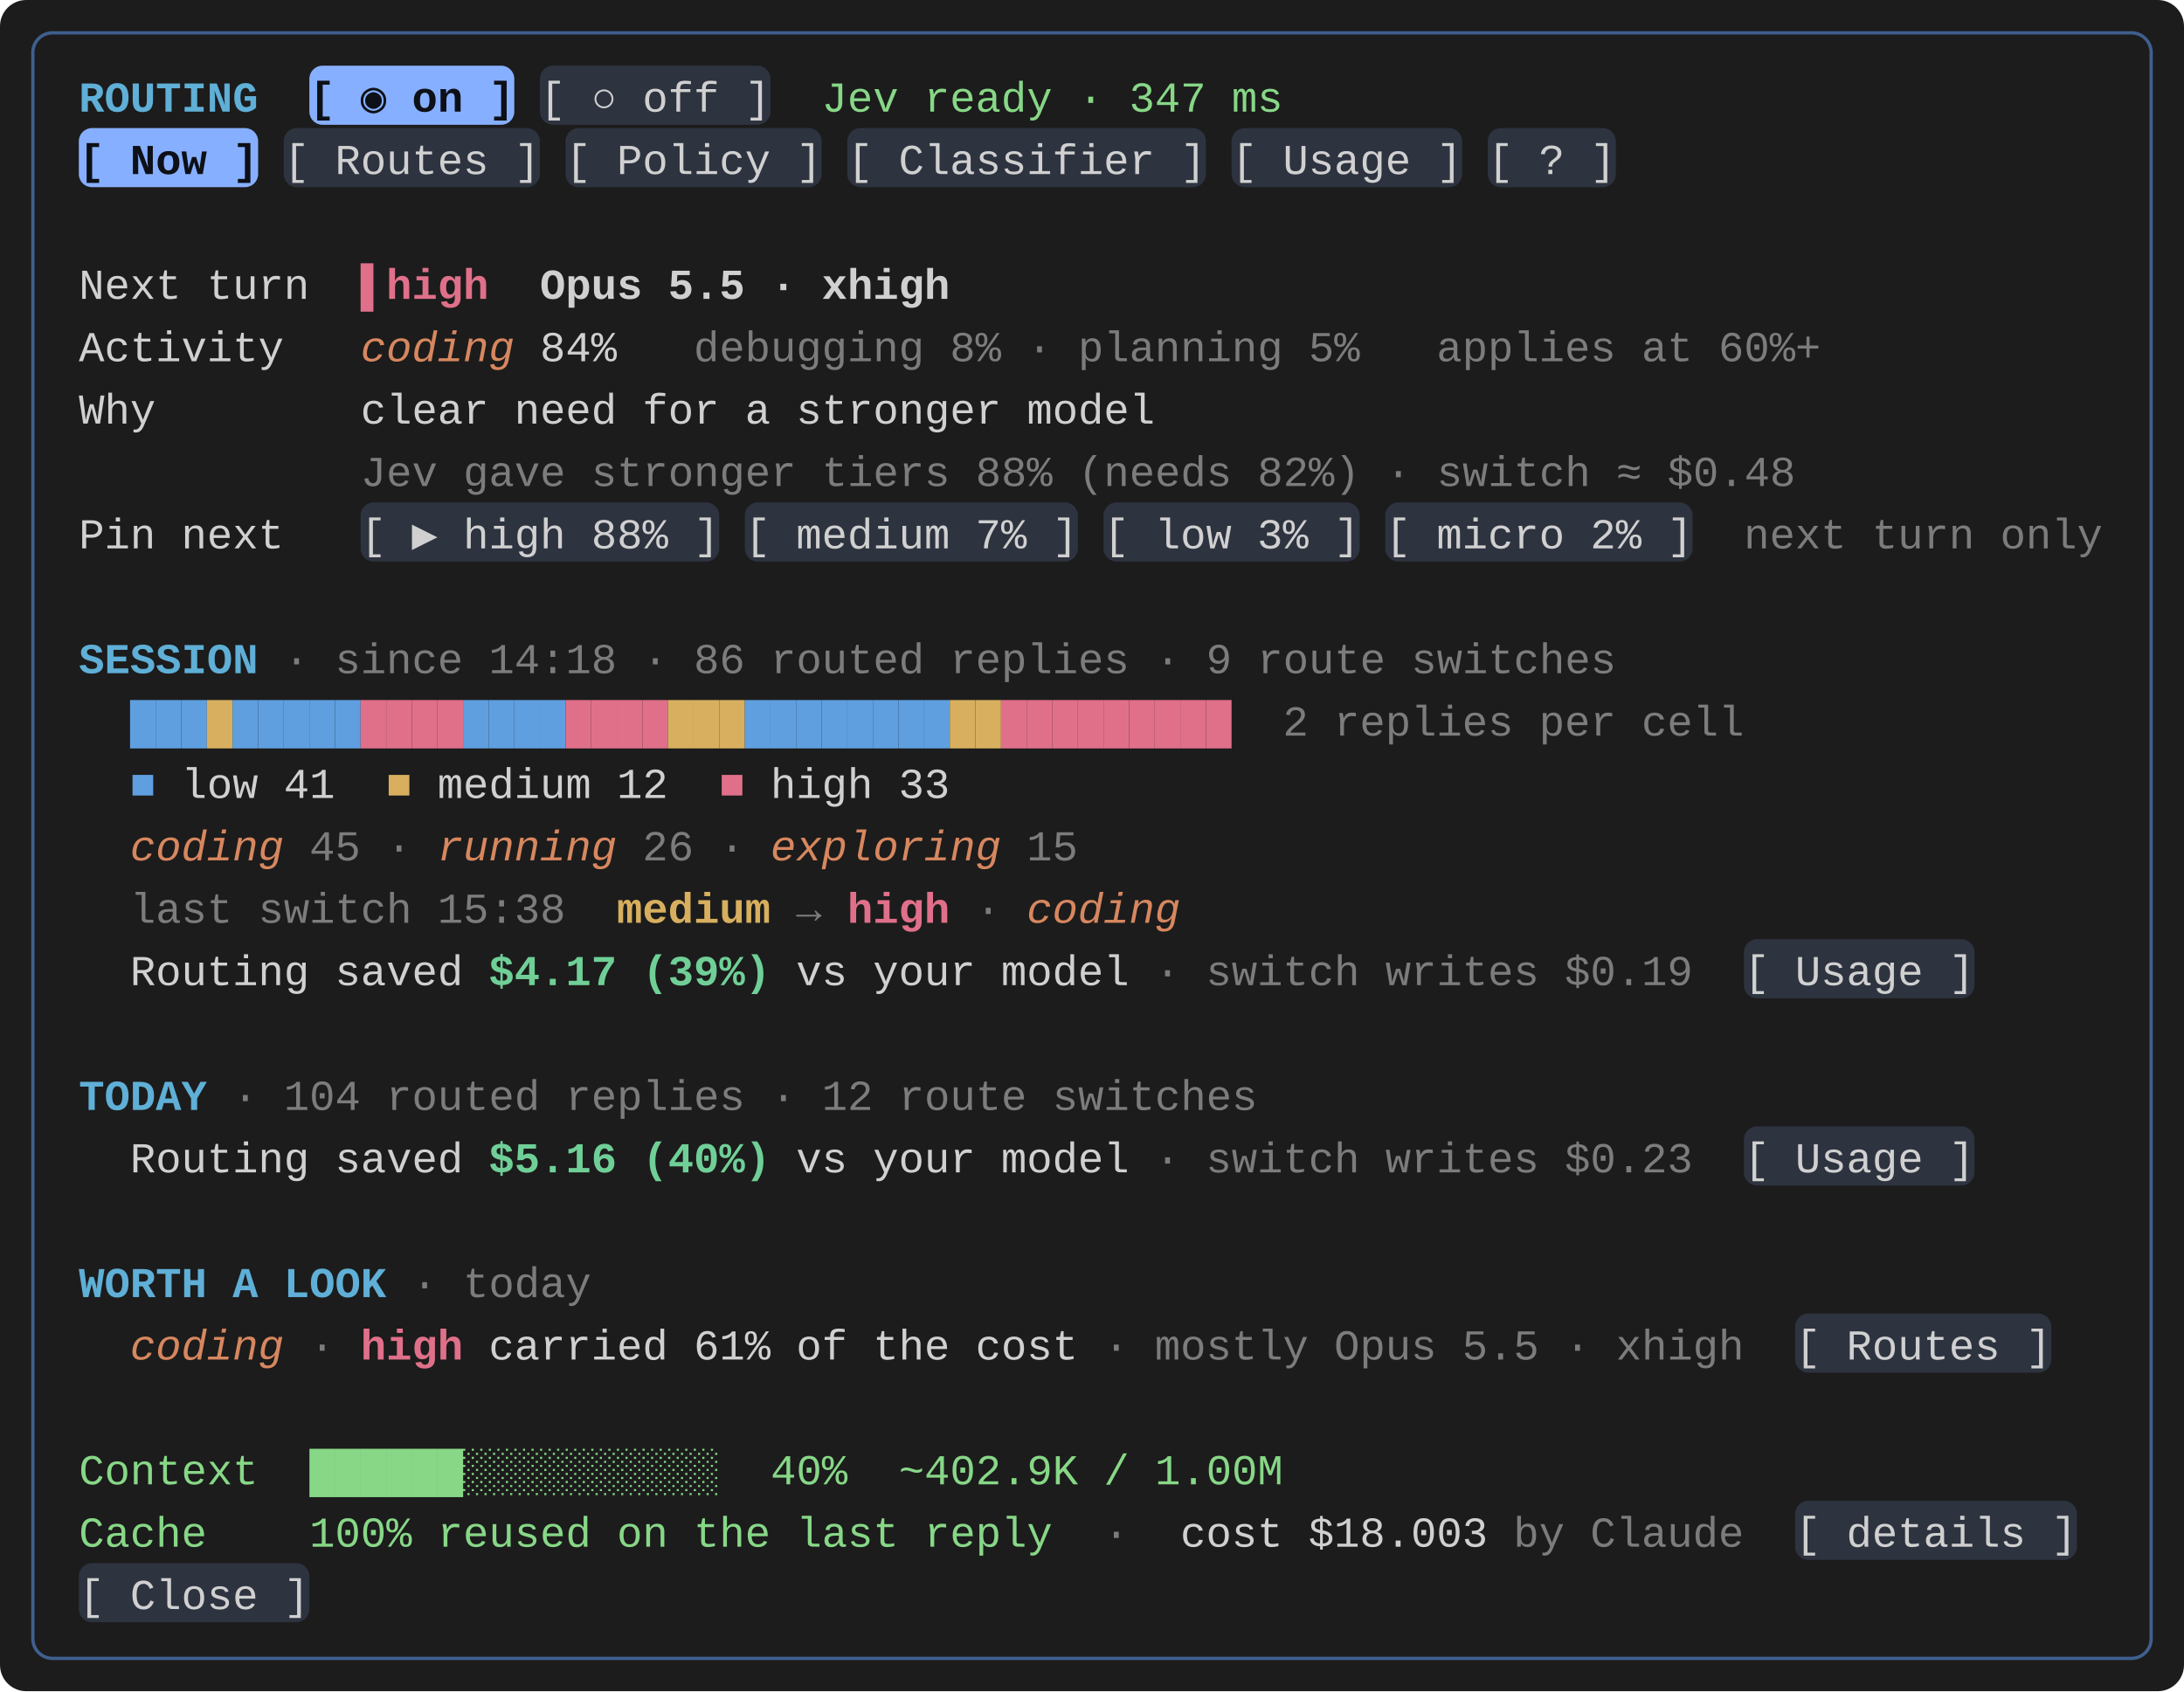
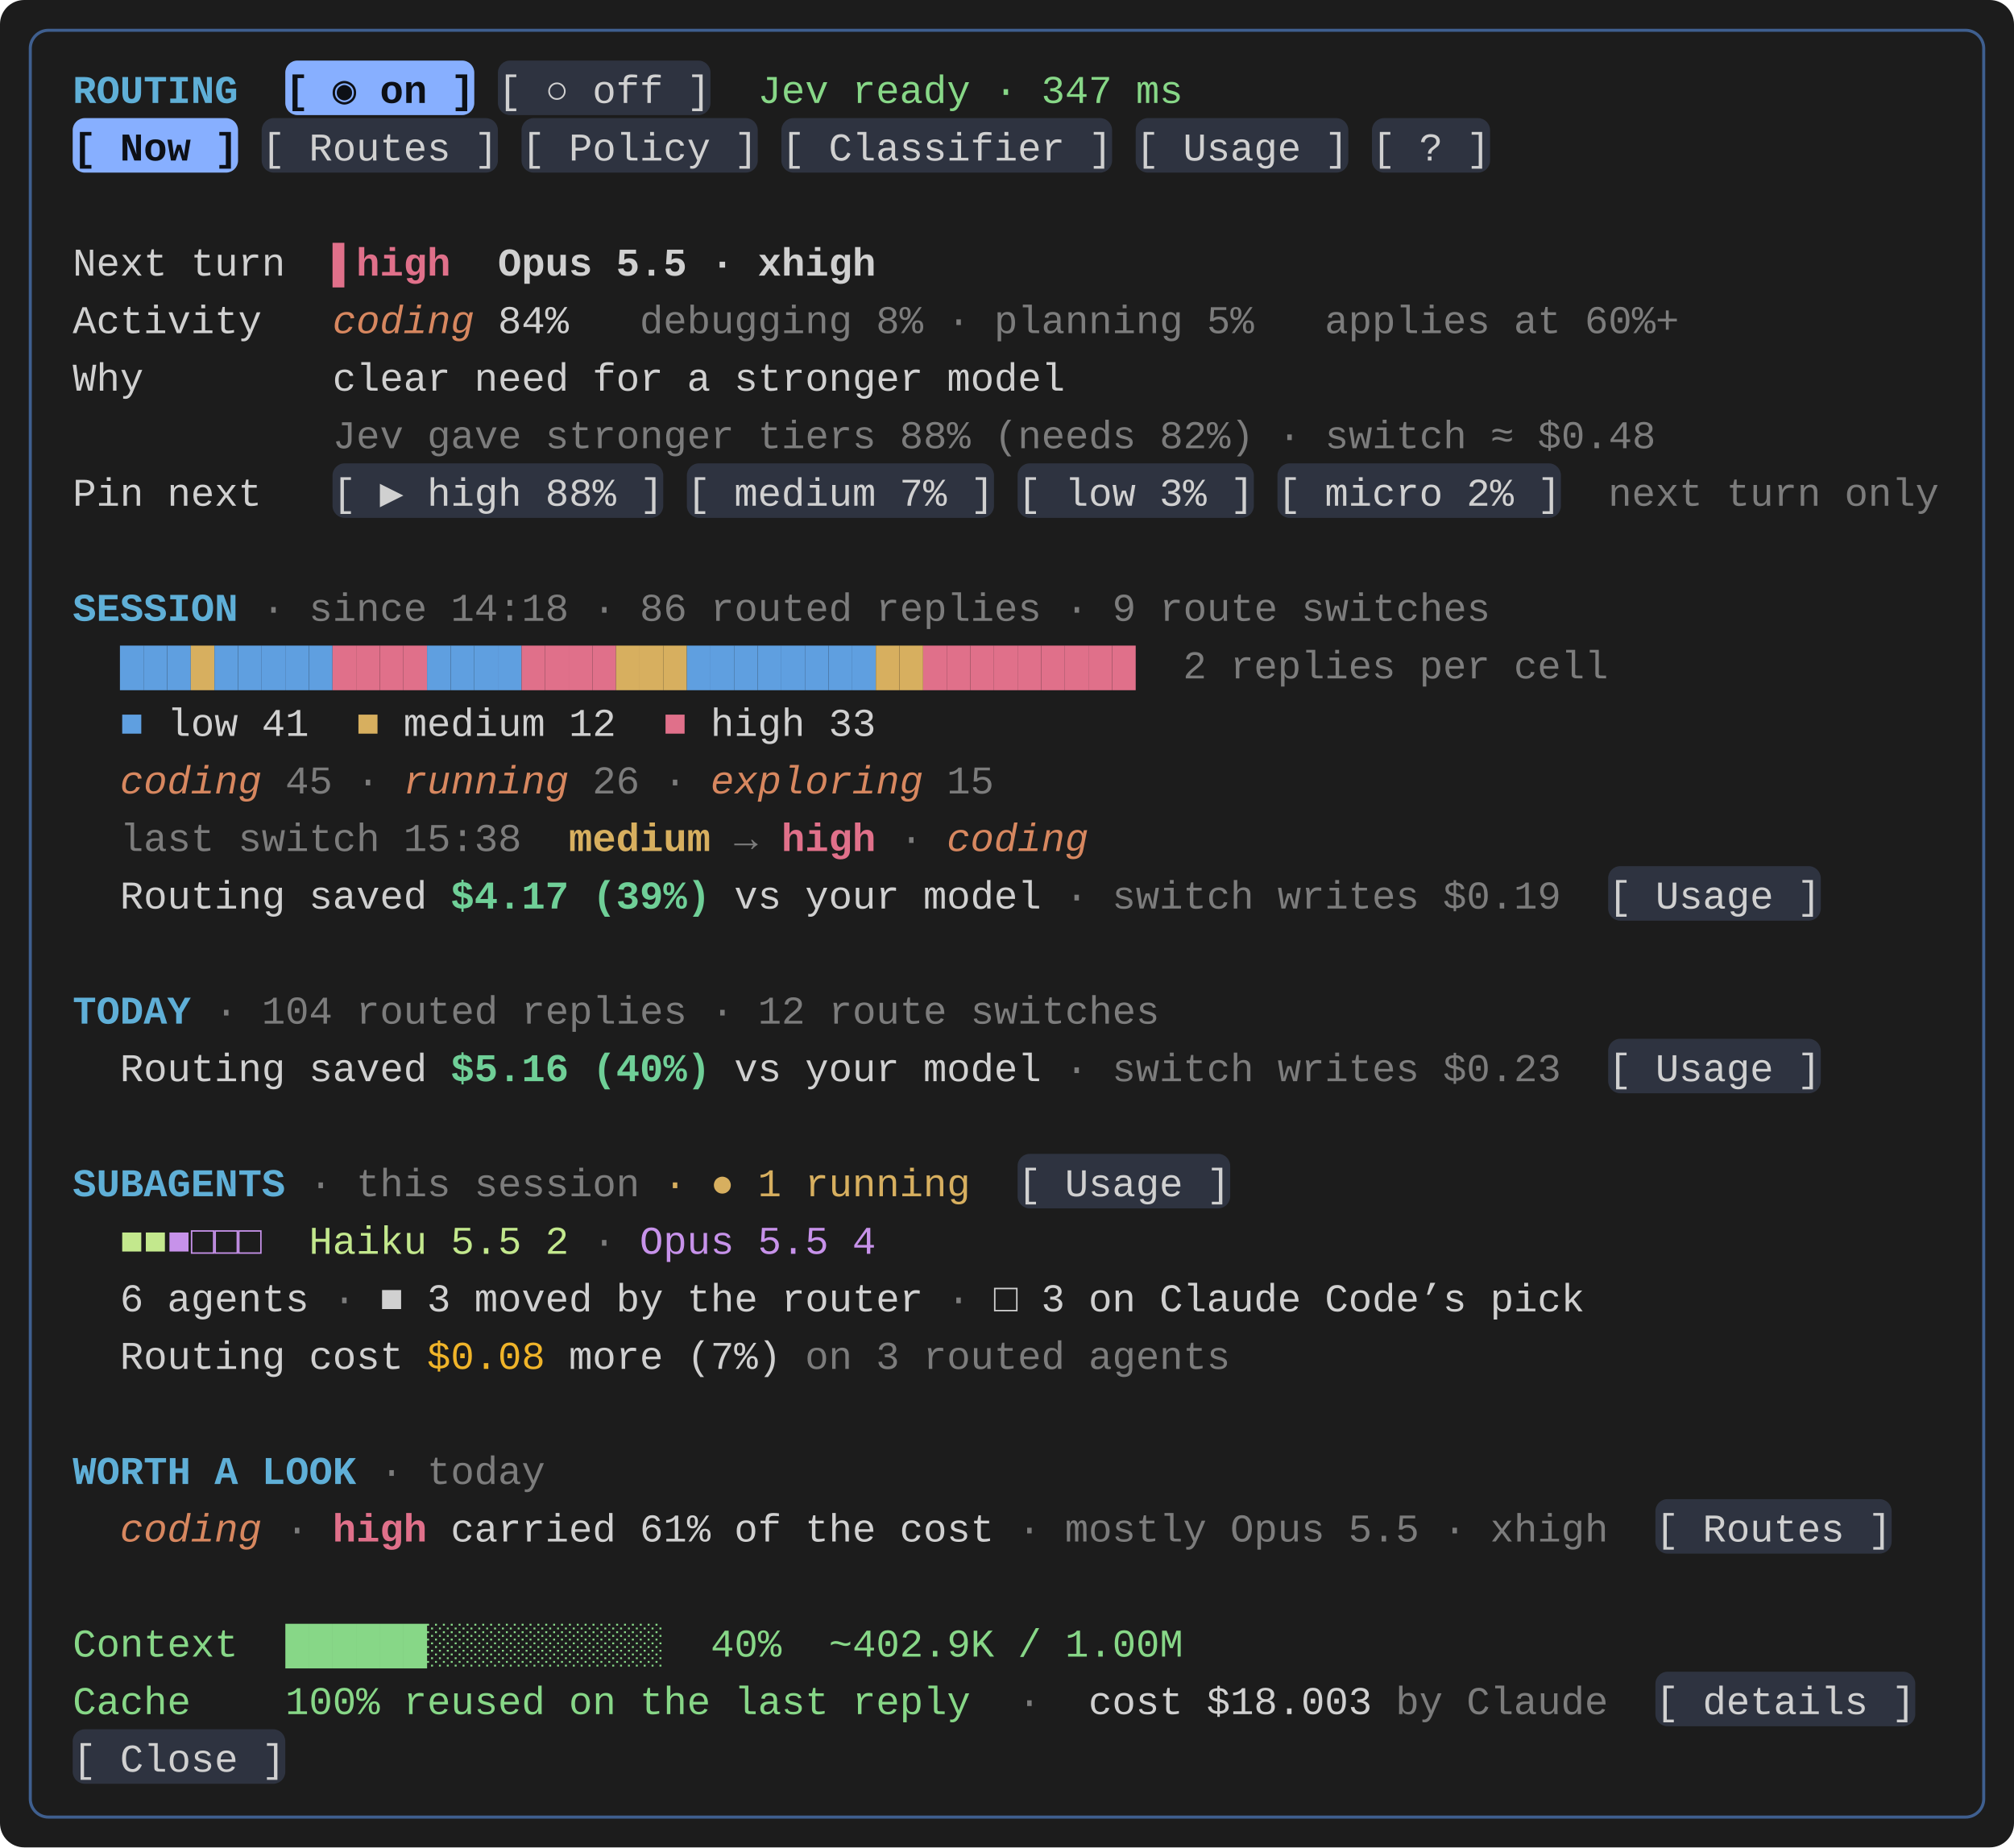
- <svg xmlns="http://www.w3.org/2000/svg" viewBox="0 0 665 515" role="img" aria-labelledby="title desc">
+ <svg xmlns="http://www.w3.org/2000/svg" viewBox="0 0 665 610" role="img" aria-labelledby="title desc">
  <style>
    text { font-family: ui-monospace, SFMono-Regular, Menlo, Consolas, 'Liberation Mono', monospace; font-size: 13px; }
    .cap { font-family: system-ui, -apple-system, 'Segoe UI', sans-serif; font-size: 12px; fill: #9a988f; }
  </style>
-   <rect width="665" height="515" rx="8" fill="#1c1c1c" />
-   <rect x="10" y="10" width="645" height="495" rx="6" fill="none" stroke="#3f5f8f" />
+   <rect width="665" height="610" rx="8" fill="#1c1c1c" />
+   <rect x="10" y="10" width="645" height="590" rx="6" fill="none" stroke="#3f5f8f" />
  <text x="24.0" y="34" fill="#5fafd7" font-weight="700" xml:space="preserve">ROUTING</text>
  <rect x="94.2" y="20" width="62.4" height="18" rx="4" fill="#87afff" />
  <text x="94.2" y="34" fill="#0d1016" font-weight="700" xml:space="preserve">[ ◉ on ]</text>
  <rect x="164.4" y="20" width="70.2" height="18" rx="4" fill="#2e3340" />
  <text x="164.4" y="34" fill="#d0d0d0" xml:space="preserve">[ ○ off ]</text>
  <text x="250.2" y="34" fill="#87d787" xml:space="preserve">Jev ready · 347 ms</text>
  <rect x="24.0" y="39" width="54.6" height="18" rx="4" fill="#87afff" />
  <text x="24.0" y="53" fill="#0d1016" font-weight="700" xml:space="preserve">[ Now ]</text>
  <rect x="86.4" y="39" width="78.0" height="18" rx="4" fill="#2e3340" />
  <text x="86.4" y="53" fill="#d0d0d0" xml:space="preserve">[ Routes ]</text>
  <rect x="172.2" y="39" width="78.0" height="18" rx="4" fill="#2e3340" />
  <text x="172.2" y="53" fill="#d0d0d0" xml:space="preserve">[ Policy ]</text>
  <rect x="258.0" y="39" width="109.2" height="18" rx="4" fill="#2e3340" />
  <text x="258.0" y="53" fill="#d0d0d0" xml:space="preserve">[ Classifier ]</text>
  <rect x="375.0" y="39" width="70.2" height="18" rx="4" fill="#2e3340" />
  <text x="375.0" y="53" fill="#d0d0d0" xml:space="preserve">[ Usage ]</text>
  <rect x="453.0" y="39" width="39.0" height="18" rx="4" fill="#2e3340" />
  <text x="453.0" y="53" fill="#d0d0d0" xml:space="preserve">[ ? ]</text>
  <text x="24.0" y="91" fill="#d0d0d0" xml:space="preserve">Next turn  </text>
  <text x="109.8" y="91" fill="#e0708a" font-weight="700" xml:space="preserve">▌high  </text>
  <text x="164.4" y="91" fill="#d0d0d0" font-weight="700" xml:space="preserve">Opus 5.5 · xhigh</text>
  <text x="24.0" y="110" fill="#d0d0d0" xml:space="preserve">Activity   </text>
  <text x="109.8" y="110" fill="#d7875f" font-style="italic" xml:space="preserve">coding</text>
  <text x="156.6" y="110" fill="#d0d0d0" xml:space="preserve"> 84%</text>
  <text x="187.8" y="110" fill="#7c7c7c" xml:space="preserve">   debugging 8% · planning 5%</text>
  <text x="414.0" y="110" fill="#7c7c7c" xml:space="preserve">   applies at 60%+</text>
  <text x="24.0" y="129" fill="#d0d0d0" xml:space="preserve">Why        </text>
  <text x="109.8" y="129" fill="#d0d0d0" xml:space="preserve">clear need for a stronger model</text>
  <text x="24.0" y="148" fill="#7c7c7c" xml:space="preserve">           Jev gave stronger tiers 88% (needs 82%) · switch ≈ $0.48</text>
  <text x="24.0" y="167" fill="#d0d0d0" xml:space="preserve">Pin next   </text>
  <rect x="109.8" y="153" width="109.2" height="18" rx="4" fill="#2e3340" />
  <text x="109.8" y="167" fill="#d0d0d0" xml:space="preserve">[ ▶ high 88% ]</text>
  <rect x="226.8" y="153" width="101.4" height="18" rx="4" fill="#2e3340" />
  <text x="226.8" y="167" fill="#d0d0d0" xml:space="preserve">[ medium 7% ]</text>
  <rect x="336.0" y="153" width="78.0" height="18" rx="4" fill="#2e3340" />
  <text x="336.0" y="167" fill="#d0d0d0" xml:space="preserve">[ low 3% ]</text>
  <rect x="421.8" y="153" width="93.6" height="18" rx="4" fill="#2e3340" />
  <text x="421.8" y="167" fill="#d0d0d0" xml:space="preserve">[ micro 2% ]</text>
  <text x="523.2" y="167" fill="#7c7c7c" xml:space="preserve"> next turn only</text>
  <text x="24.0" y="205" fill="#5fafd7" font-weight="700" xml:space="preserve">SESSION</text>
  <text x="78.6" y="205" fill="#7c7c7c" xml:space="preserve"> · since 14:18 · 86 routed replies · 9 route switches</text>
  <text x="39.6" y="224" fill="#5f9fe0" font-weight="700" xml:space="preserve">█</text>
  <text x="47.4" y="224" fill="#5f9fe0" font-weight="700" xml:space="preserve">█</text>
  <text x="55.2" y="224" fill="#5f9fe0" font-weight="700" xml:space="preserve">█</text>
  <text x="63.0" y="224" fill="#d7af5f" font-weight="700" xml:space="preserve">█</text>
  <text x="70.8" y="224" fill="#5f9fe0" font-weight="700" xml:space="preserve">█</text>
  <text x="78.6" y="224" fill="#5f9fe0" font-weight="700" xml:space="preserve">█</text>
  <text x="86.4" y="224" fill="#5f9fe0" font-weight="700" xml:space="preserve">█</text>
  <text x="94.2" y="224" fill="#5f9fe0" font-weight="700" xml:space="preserve">█</text>
  <text x="102.0" y="224" fill="#5f9fe0" font-weight="700" xml:space="preserve">█</text>
  <text x="109.8" y="224" fill="#e0708a" font-weight="700" xml:space="preserve">█</text>
  <text x="117.6" y="224" fill="#e0708a" font-weight="700" xml:space="preserve">█</text>
  <text x="125.4" y="224" fill="#e0708a" font-weight="700" xml:space="preserve">█</text>
  <text x="133.2" y="224" fill="#e0708a" font-weight="700" xml:space="preserve">█</text>
  <text x="141.0" y="224" fill="#5f9fe0" font-weight="700" xml:space="preserve">█</text>
  <text x="148.8" y="224" fill="#5f9fe0" font-weight="700" xml:space="preserve">█</text>
  <text x="156.6" y="224" fill="#5f9fe0" font-weight="700" xml:space="preserve">█</text>
  <text x="164.4" y="224" fill="#5f9fe0" font-weight="700" xml:space="preserve">█</text>
  <text x="172.2" y="224" fill="#e0708a" font-weight="700" xml:space="preserve">█</text>
  <text x="180.0" y="224" fill="#e0708a" font-weight="700" xml:space="preserve">█</text>
  <text x="187.8" y="224" fill="#e0708a" font-weight="700" xml:space="preserve">█</text>
  <text x="195.6" y="224" fill="#e0708a" font-weight="700" xml:space="preserve">█</text>
  <text x="203.4" y="224" fill="#d7af5f" font-weight="700" xml:space="preserve">█</text>
  <text x="211.2" y="224" fill="#d7af5f" font-weight="700" xml:space="preserve">█</text>
  <text x="219.0" y="224" fill="#d7af5f" font-weight="700" xml:space="preserve">█</text>
  <text x="226.8" y="224" fill="#5f9fe0" font-weight="700" xml:space="preserve">█</text>
  <text x="234.6" y="224" fill="#5f9fe0" font-weight="700" xml:space="preserve">█</text>
  <text x="242.4" y="224" fill="#5f9fe0" font-weight="700" xml:space="preserve">█</text>
  <text x="250.2" y="224" fill="#5f9fe0" font-weight="700" xml:space="preserve">█</text>
  <text x="258.0" y="224" fill="#5f9fe0" font-weight="700" xml:space="preserve">█</text>
  <text x="265.8" y="224" fill="#5f9fe0" font-weight="700" xml:space="preserve">█</text>
  <text x="273.6" y="224" fill="#5f9fe0" font-weight="700" xml:space="preserve">█</text>
  <text x="281.4" y="224" fill="#5f9fe0" font-weight="700" xml:space="preserve">█</text>
  <text x="289.2" y="224" fill="#d7af5f" font-weight="700" xml:space="preserve">█</text>
  <text x="297.0" y="224" fill="#d7af5f" font-weight="700" xml:space="preserve">█</text>
  <text x="304.8" y="224" fill="#e0708a" font-weight="700" xml:space="preserve">█</text>
  <text x="312.6" y="224" fill="#e0708a" font-weight="700" xml:space="preserve">█</text>
  <text x="320.4" y="224" fill="#e0708a" font-weight="700" xml:space="preserve">█</text>
  <text x="328.2" y="224" fill="#e0708a" font-weight="700" xml:space="preserve">█</text>
  <text x="336.0" y="224" fill="#e0708a" font-weight="700" xml:space="preserve">█</text>
  <text x="343.8" y="224" fill="#e0708a" font-weight="700" xml:space="preserve">█</text>
  <text x="351.6" y="224" fill="#e0708a" font-weight="700" xml:space="preserve">█</text>
  <text x="359.4" y="224" fill="#e0708a" font-weight="700" xml:space="preserve">█</text>
  <text x="367.2" y="224" fill="#e0708a" font-weight="700" xml:space="preserve">█</text>
  <text x="375.0" y="224" fill="#7c7c7c" xml:space="preserve">  2 replies per cell</text>
  <text x="39.6" y="243" fill="#5f9fe0" font-weight="700" xml:space="preserve">■ </text>
  <text x="55.2" y="243" fill="#d0d0d0" xml:space="preserve">low 41  </text>
  <text x="117.6" y="243" fill="#d7af5f" font-weight="700" xml:space="preserve">■ </text>
  <text x="133.2" y="243" fill="#d0d0d0" xml:space="preserve">medium 12  </text>
  <text x="219.0" y="243" fill="#e0708a" font-weight="700" xml:space="preserve">■ </text>
  <text x="234.6" y="243" fill="#d0d0d0" xml:space="preserve">high 33  </text>
  <text x="39.6" y="262" fill="#d7875f" font-style="italic" xml:space="preserve">coding</text>
  <text x="86.4" y="262" fill="#7c7c7c" xml:space="preserve"> 45 · </text>
  <text x="133.2" y="262" fill="#d7875f" font-style="italic" xml:space="preserve">running</text>
  <text x="187.8" y="262" fill="#7c7c7c" xml:space="preserve"> 26 · </text>
  <text x="234.6" y="262" fill="#d7875f" font-style="italic" xml:space="preserve">exploring</text>
  <text x="304.8" y="262" fill="#7c7c7c" xml:space="preserve"> 15</text>
  <text x="39.6" y="281" fill="#7c7c7c" xml:space="preserve">last switch 15:38  </text>
  <text x="187.8" y="281" fill="#d7af5f" font-weight="700" xml:space="preserve">medium</text>
  <text x="234.6" y="281" fill="#7c7c7c" xml:space="preserve"> → </text>
  <text x="258.0" y="281" fill="#e0708a" font-weight="700" xml:space="preserve">high</text>
  <text x="289.2" y="281" fill="#7c7c7c" xml:space="preserve"> · </text>
  <text x="312.6" y="281" fill="#d7875f" font-style="italic" xml:space="preserve">coding</text>
  <text x="39.6" y="300" fill="#d0d0d0" xml:space="preserve">Routing saved </text>
  <text x="148.8" y="300" fill="#6fcf97" font-weight="700" xml:space="preserve">$4.17 (39%)</text>
  <text x="234.6" y="300" fill="#d0d0d0" xml:space="preserve"> vs your model</text>
  <text x="343.8" y="300" fill="#7c7c7c" xml:space="preserve"> · switch writes $0.19</text>
  <rect x="531.0" y="286" width="70.2" height="18" rx="4" fill="#2e3340" />
  <text x="531.0" y="300" fill="#d0d0d0" xml:space="preserve">[ Usage ]</text>
  <text x="24.0" y="338" fill="#5fafd7" font-weight="700" xml:space="preserve">TODAY</text>
  <text x="63.0" y="338" fill="#7c7c7c" xml:space="preserve"> · 104 routed replies · 12 route switches</text>
  <text x="39.6" y="357" fill="#d0d0d0" xml:space="preserve">Routing saved </text>
  <text x="148.8" y="357" fill="#6fcf97" font-weight="700" xml:space="preserve">$5.16 (40%)</text>
  <text x="234.6" y="357" fill="#d0d0d0" xml:space="preserve"> vs your model</text>
  <text x="343.8" y="357" fill="#7c7c7c" xml:space="preserve"> · switch writes $0.23</text>
  <rect x="531.0" y="343" width="70.2" height="18" rx="4" fill="#2e3340" />
  <text x="531.0" y="357" fill="#d0d0d0" xml:space="preserve">[ Usage ]</text>
-   <text x="24.0" y="395" fill="#5fafd7" font-weight="700" xml:space="preserve">WORTH A LOOK</text>
-   <text x="117.6" y="395" fill="#7c7c7c" xml:space="preserve"> · today</text>
-   <text x="39.6" y="414" fill="#d7875f" font-style="italic" xml:space="preserve">coding</text>
-   <text x="86.4" y="414" fill="#7c7c7c" xml:space="preserve"> · </text>
-   <text x="109.8" y="414" fill="#e0708a" font-weight="700" xml:space="preserve">high</text>
-   <text x="141.0" y="414" fill="#d0d0d0" xml:space="preserve"> carried 61% of the cost</text>
-   <text x="328.2" y="414" fill="#7c7c7c" xml:space="preserve"> · mostly Opus 5.5 · xhigh</text>
-   <rect x="546.6" y="400" width="78.0" height="18" rx="4" fill="#2e3340" />
-   <text x="546.6" y="414" fill="#d0d0d0" xml:space="preserve">[ Routes ]</text>
-   <text x="24.0" y="452" fill="#87d787" xml:space="preserve">Context  ██████░░░░░░░░░░  40%  ~402.9K / 1.00M</text>
-   <text x="24.0" y="471" fill="#87d787" xml:space="preserve">Cache    </text>
-   <text x="94.2" y="471" fill="#87d787" xml:space="preserve">100% reused on the last reply</text>
-   <text x="320.4" y="471" fill="#7c7c7c" xml:space="preserve">  ·  </text>
-   <text x="359.4" y="471" fill="#d0d0d0" xml:space="preserve">cost $18.003 </text>
-   <text x="460.8" y="471" fill="#7c7c7c" xml:space="preserve">by Claude  </text>
-   <rect x="546.6" y="457" width="85.8" height="18" rx="4" fill="#2e3340" />
-   <text x="546.6" y="471" fill="#d0d0d0" xml:space="preserve">[ details ]</text>
-   <rect x="24.0" y="476" width="70.2" height="18" rx="4" fill="#2e3340" />
-   <text x="24.0" y="490" fill="#d0d0d0" xml:space="preserve">[ Close ]</text>
+   <text x="24.0" y="395" fill="#5fafd7" font-weight="700" xml:space="preserve">SUBAGENTS</text>
+   <text x="94.2" y="395" fill="#7c7c7c" xml:space="preserve"> · this session</text>
+   <text x="211.2" y="395" fill="#d7af5f" xml:space="preserve"> · ● 1 running</text>
+   <rect x="336.0" y="381" width="70.2" height="18" rx="4" fill="#2e3340" />
+   <text x="336.0" y="395" fill="#d0d0d0" xml:space="preserve">[ Usage ]</text>
+   <text x="39.6" y="414" fill="#c3e88d" xml:space="preserve">■■</text>
+   <text x="55.2" y="414" fill="#c792ea" xml:space="preserve">■</text>
+   <text x="63.0" y="414" fill="#c792ea" xml:space="preserve">□□□</text>
+   <text x="102.0" y="414" fill="#c3e88d" xml:space="preserve">Haiku 5.5 2</text>
+   <text x="187.8" y="414" fill="#7c7c7c" xml:space="preserve"> · </text>
+   <text x="211.2" y="414" fill="#c792ea" xml:space="preserve">Opus 5.5 4</text>
+   <text x="24.0" y="433" fill="#d0d0d0" xml:space="preserve">  6 agents</text>
+   <text x="102.0" y="433" fill="#7c7c7c" xml:space="preserve"> · </text>
+   <text x="125.4" y="433" fill="#d0d0d0" xml:space="preserve">■ 3 moved by the router</text>
+   <text x="304.8" y="433" fill="#7c7c7c" xml:space="preserve"> · </text>
+   <text x="328.2" y="433" fill="#d0d0d0" xml:space="preserve">□ 3 on Claude Code’s pick</text>
+   <text x="24.0" y="452" fill="#d0d0d0" xml:space="preserve">  Routing cost </text>
+   <text x="141.0" y="452" fill="#f0b429" xml:space="preserve">$0.08</text>
+   <text x="180.0" y="452" fill="#d0d0d0" xml:space="preserve"> more</text>
+   <text x="219.0" y="452" fill="#d0d0d0" xml:space="preserve"> (7%)</text>
+   <text x="258.0" y="452" fill="#7c7c7c" xml:space="preserve"> on 3 routed agents</text>
+   <text x="24.0" y="490" fill="#5fafd7" font-weight="700" xml:space="preserve">WORTH A LOOK</text>
+   <text x="117.6" y="490" fill="#7c7c7c" xml:space="preserve"> · today</text>
+   <text x="39.6" y="509" fill="#d7875f" font-style="italic" xml:space="preserve">coding</text>
+   <text x="86.4" y="509" fill="#7c7c7c" xml:space="preserve"> · </text>
+   <text x="109.8" y="509" fill="#e0708a" font-weight="700" xml:space="preserve">high</text>
+   <text x="141.0" y="509" fill="#d0d0d0" xml:space="preserve"> carried 61% of the cost</text>
+   <text x="328.2" y="509" fill="#7c7c7c" xml:space="preserve"> · mostly Opus 5.5 · xhigh</text>
+   <rect x="546.6" y="495" width="78.0" height="18" rx="4" fill="#2e3340" />
+   <text x="546.6" y="509" fill="#d0d0d0" xml:space="preserve">[ Routes ]</text>
+   <text x="24.0" y="547" fill="#87d787" xml:space="preserve">Context  ██████░░░░░░░░░░  40%  ~402.9K / 1.00M</text>
+   <text x="24.0" y="566" fill="#87d787" xml:space="preserve">Cache    </text>
+   <text x="94.2" y="566" fill="#87d787" xml:space="preserve">100% reused on the last reply</text>
+   <text x="320.4" y="566" fill="#7c7c7c" xml:space="preserve">  ·  </text>
+   <text x="359.4" y="566" fill="#d0d0d0" xml:space="preserve">cost $18.003 </text>
+   <text x="460.8" y="566" fill="#7c7c7c" xml:space="preserve">by Claude  </text>
+   <rect x="546.6" y="552" width="85.8" height="18" rx="4" fill="#2e3340" />
+   <text x="546.6" y="566" fill="#d0d0d0" xml:space="preserve">[ details ]</text>
+   <rect x="24.0" y="571" width="70.2" height="18" rx="4" fill="#2e3340" />
+   <text x="24.0" y="585" fill="#d0d0d0" xml:space="preserve">[ Close ]</text>
</svg>
